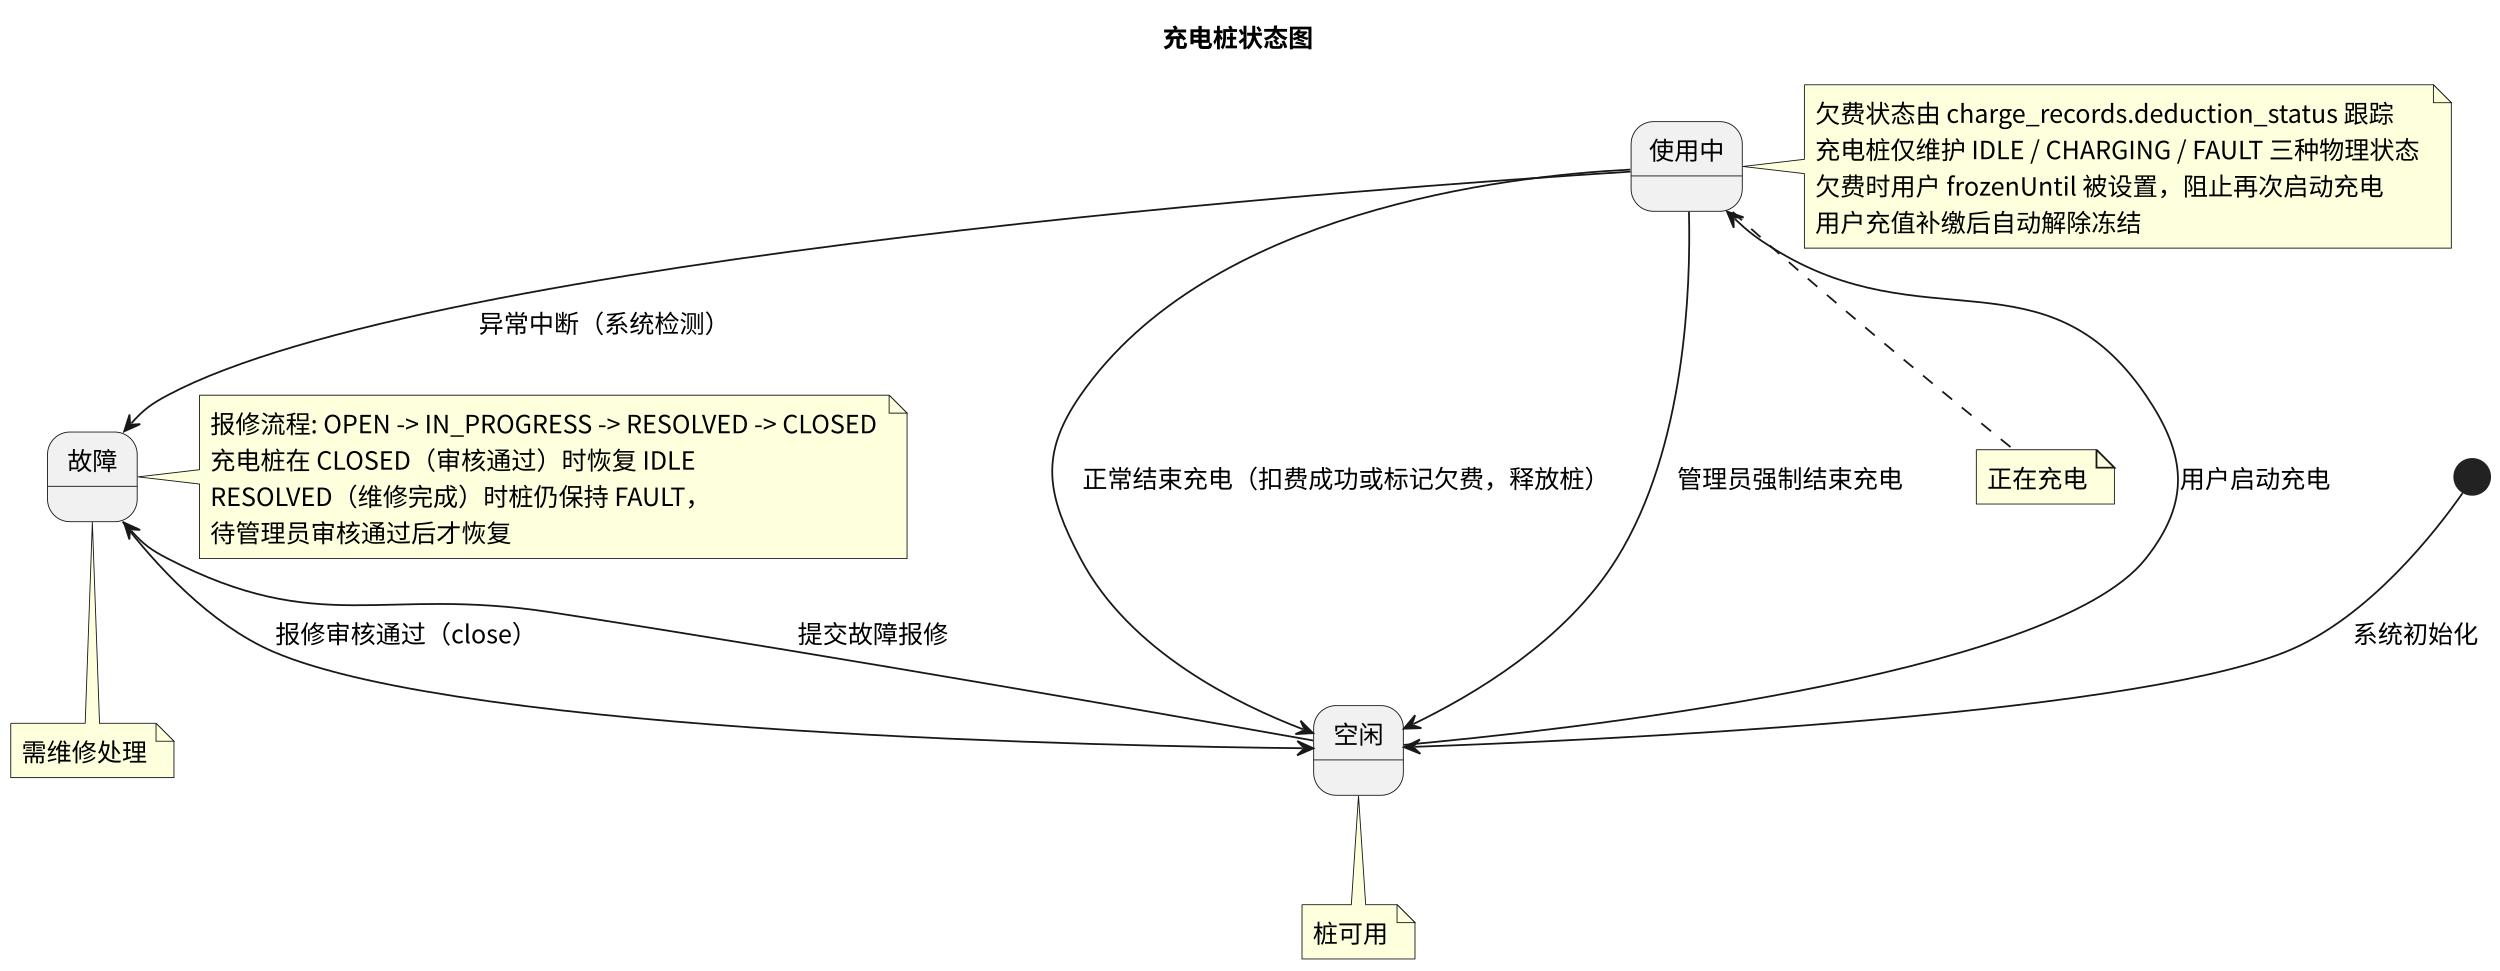
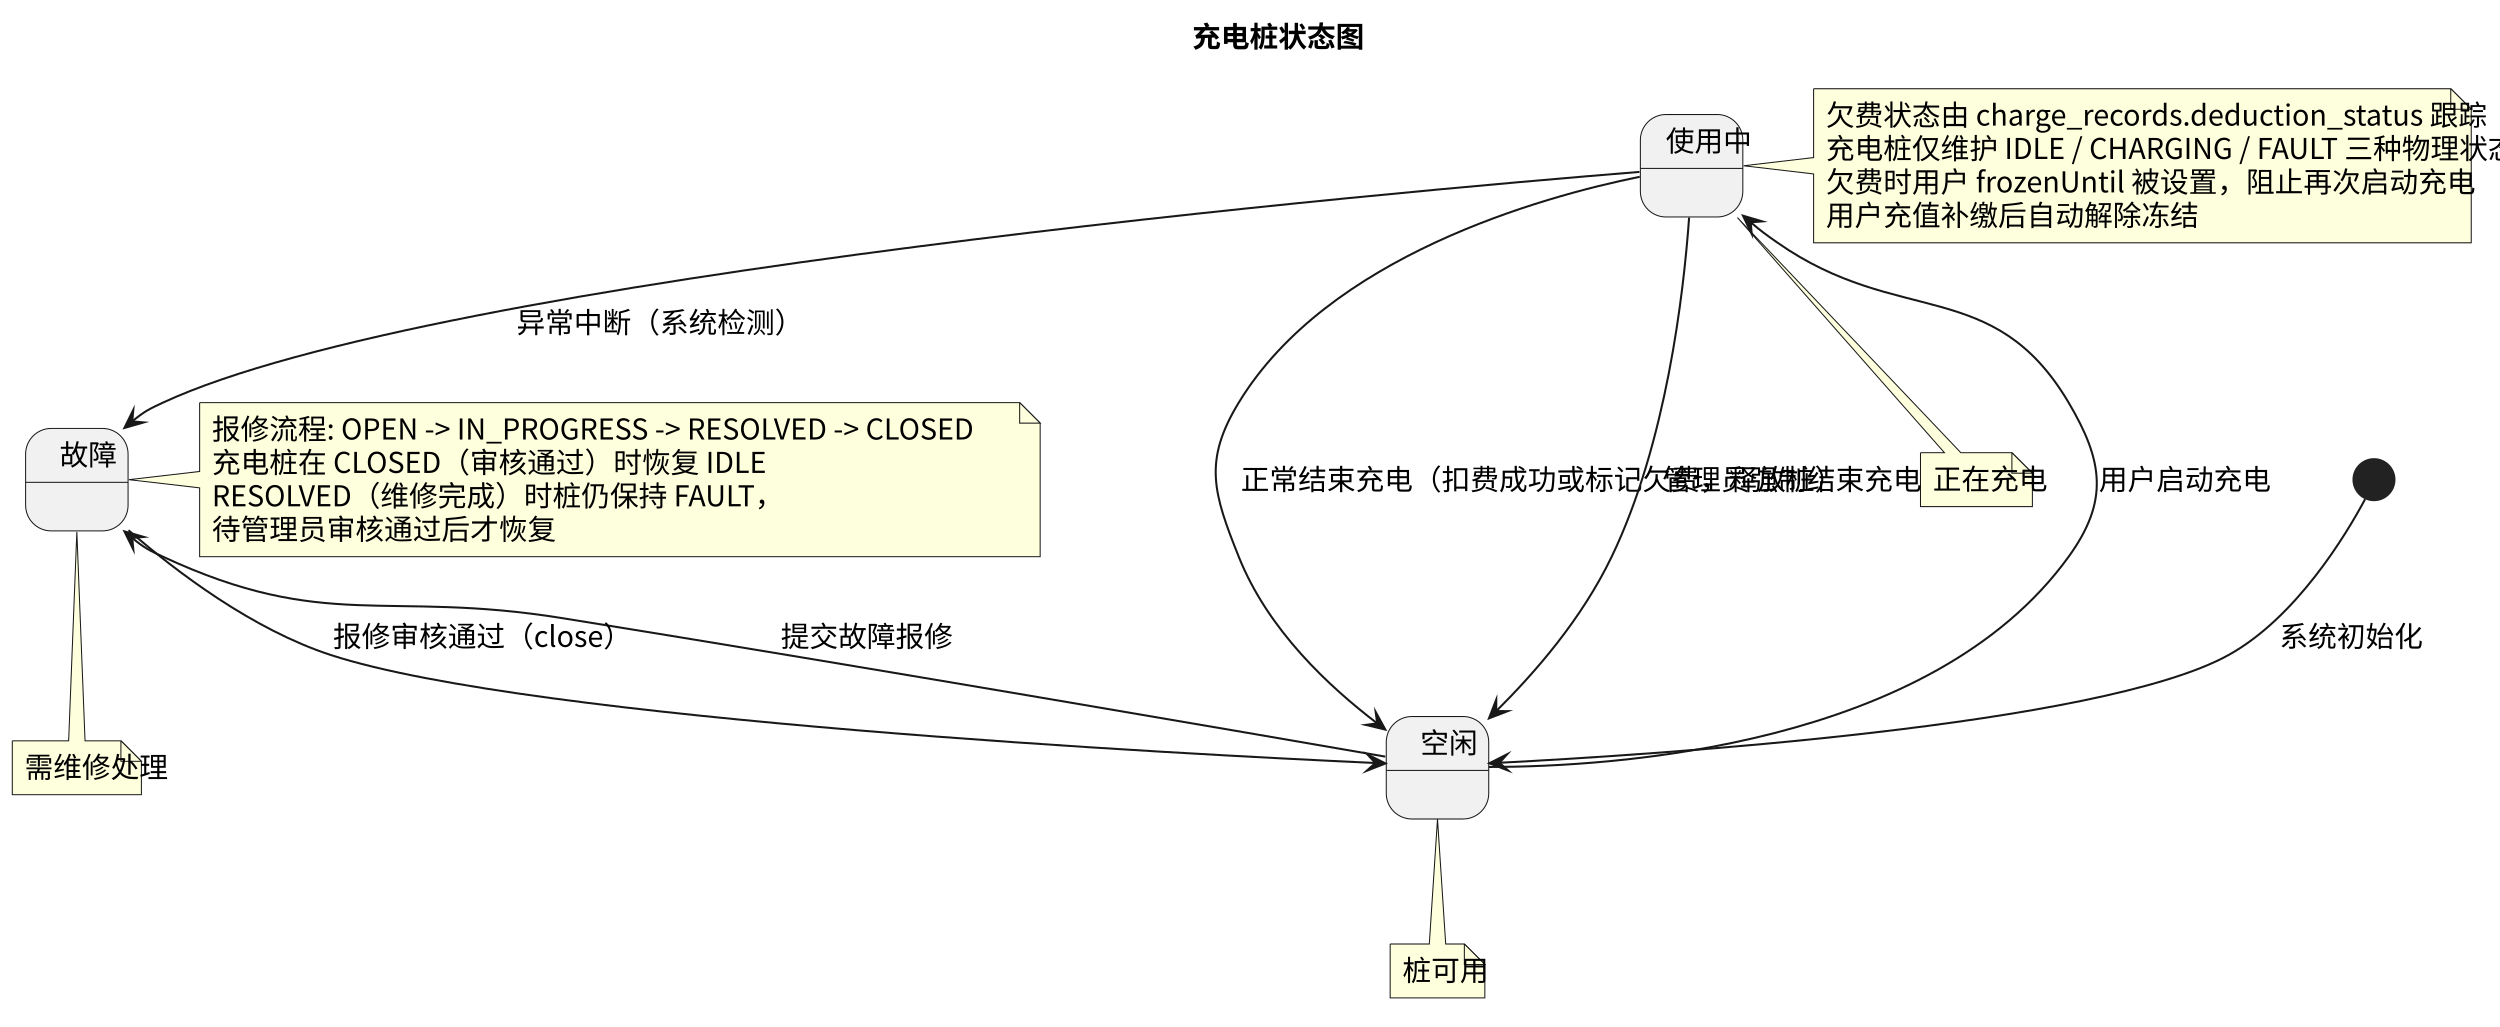
- <svg xmlns="http://www.w3.org/2000/svg" contentStyleType="text/css" data-diagram-type="STATE" height="541px" preserveAspectRatio="none" style="width:1394px;height:541px;background:#FFFFFF;" version="1.1" viewBox="0 0 1394 541" width="1394px" zoomAndPan="magnify">
+ <svg xmlns="http://www.w3.org/2000/svg" contentStyleType="text/css" data-diagram-type="STATE" height="501px" preserveAspectRatio="none" style="width:1220px;height:501px;background:#FFFFFF;" version="1.1" viewBox="0 0 1220 501" width="1220px" zoomAndPan="magnify">
  <defs />
  <g>
    <g class="title" data-source-line="3">
-       <text fill="#000000" font-family="Noto Sans CJK SC" font-size="14" font-weight="bold" lengthAdjust="spacing" textLength="84" x="648.25" y="26.24">充电桩状态图</text>
+       <text fill="#000000" font-family="'Noto Sans CJK SC'" font-size="14" font-weight="700" lengthAdjust="spacing" textLength="50.408" x="581.779" y="22.995">充电桩状态图</text>
    </g>
-     <g id="IDLE">
-       <rect fill="#F1F1F1" height="50" rx="12.5" ry="12.5" style="stroke:#181818;stroke-width:0.5;" width="50" x="732.5" y="393.452" />
-       <line style="stroke:#181818;stroke-width:0.5;" x1="732.5" x2="782.5" y1="423.724" y2="423.724" />
-       <text fill="#000000" font-family="Noto Sans CJK SC" font-size="14" lengthAdjust="spacing" textLength="28" x="743.5" y="414.692">空闲</text>
+     <g class="entity" data-qualified-name="IDLE" data-source-line="5" id="ent0001">
+       <rect fill="#F1F1F1" height="50" rx="12.5" ry="12.5" style="stroke:#181818;stroke-width:0.5;" width="50" x="676.5" y="349.667" />
+       <line style="stroke:#181818;stroke-width:0.5;" x1="676.5" x2="726.5" y1="375.964" y2="375.964" />
+       <text fill="#000000" font-family="'Noto Sans CJK SC'" font-size="14" lengthAdjust="spacing" textLength="16.803" x="693.099" y="367.662">空闲</text>
    </g>
-     <g id="CHARGING">
-       <rect fill="#F1F1F1" height="50" rx="12.5" ry="12.5" style="stroke:#181818;stroke-width:0.5;" width="62" x="909.5" y="67.822" />
-       <line style="stroke:#181818;stroke-width:0.5;" x1="909.5" x2="971.5" y1="98.094" y2="98.094" />
-       <text fill="#000000" font-family="Noto Sans CJK SC" font-size="14" lengthAdjust="spacing" textLength="42" x="919.5" y="89.062">使用中</text>
+     <g class="entity" data-qualified-name="CHARGING" data-source-line="6" id="ent0002">
+       <rect fill="#F1F1F1" height="50" rx="12.5" ry="12.5" style="stroke:#181818;stroke-width:0.5;" width="50" x="800.5" y="55.887" />
+       <line style="stroke:#181818;stroke-width:0.5;" x1="800.5" x2="850.5" y1="82.184" y2="82.184" />
+       <text fill="#000000" font-family="'Noto Sans CJK SC'" font-size="14" lengthAdjust="spacing" textLength="25.204" x="812.898" y="73.882">使用中</text>
    </g>
-     <g id="FAULT">
-       <rect fill="#F1F1F1" height="50" rx="12.5" ry="12.5" style="stroke:#181818;stroke-width:0.5;" width="50" x="26.5" y="240.902" />
-       <line style="stroke:#181818;stroke-width:0.5;" x1="26.5" x2="76.5" y1="271.174" y2="271.174" />
-       <text fill="#000000" font-family="Noto Sans CJK SC" font-size="14" lengthAdjust="spacing" textLength="28" x="37.5" y="262.142">故障</text>
+     <g class="entity" data-qualified-name="FAULT" data-source-line="7" id="ent0003">
+       <rect fill="#F1F1F1" height="50" rx="12.5" ry="12.5" style="stroke:#181818;stroke-width:0.5;" width="50" x="12.5" y="209.077" />
+       <line style="stroke:#181818;stroke-width:0.5;" x1="12.5" x2="62.5" y1="235.374" y2="235.374" />
+       <text fill="#000000" font-family="'Noto Sans CJK SC'" font-size="14" lengthAdjust="spacing" textLength="16.803" x="29.099" y="227.072">故障</text>
    </g>
-     <ellipse cx="1378.5" cy="265.902" fill="#222222" rx="10" ry="10" style="stroke:#222222;stroke-width:1;" />
-     <g class="entity" data-entity="GMN2" data-source-line="17" data-uid="ent0003" id="entity_GMN2">
-       <path d="M726,504.452 L726,534.724 A0,0 0 0 0 726,534.724 L789,534.724 A0,0 0 0 0 789,534.724 L789,514.452 L779,504.452 L761.5,504.452 L757.5,443.702 L753.5,504.452 L726,504.452 A0,0 0 0 0 726,504.452" fill="#FEFFDD" style="stroke:#181818;stroke-width:0.5;" />
-       <path d="M779,504.452 L779,514.452 L789,514.452 L779,504.452" fill="#FEFFDD" style="stroke:#181818;stroke-width:0.5;" />
-       <text fill="#000000" font-family="Noto Sans CJK SC" font-size="14" lengthAdjust="spacing" textLength="42" x="732" y="525.692">桩可用</text>
+     <g class="start_entity" data-qualified-name=".start." data-source-line="9" id="ent0004">
+       <ellipse cx="1158.5" cy="234.077" fill="#222222" rx="10" ry="10" style="stroke:#222222;stroke-width:1;" />
    </g>
-     <g class="entity" data-entity="GMN5" data-source-line="18" data-uid="ent0006" id="entity_GMN5">
-       <path d="M1102,250.772 L1102,281.044 L1179,281.044 L1179,260.772 L1169,250.772 L1102,250.772" fill="#FEFFDD" style="stroke:#181818;stroke-width:0.5;" />
-       <path d="M1169,250.772 L1169,260.772 L1179,260.772 L1169,250.772" fill="#FEFFDD" style="stroke:#181818;stroke-width:1;" />
-       <text fill="#000000" font-family="Noto Sans CJK SC" font-size="14" lengthAdjust="spacing" textLength="56" x="1108" y="272.012">正在充电</text>
+     <g class="entity" data-qualified-name="GMN12" data-source-line="17" id="ent0013">
+       <path d="M678.4,460.667 L678.4,486.964 A0,0 0 0 0 678.4,486.964 L724.604,486.964 A0,0 0 0 0 724.604,486.964 L724.604,470.667 L714.604,460.667 L705.5,460.667 L701.5,399.687 L697.5,460.667 L678.4,460.667 A0,0 0 0 0 678.4,460.667" fill="#FEFFDD" style="stroke:#181818;stroke-width:0.5;" />
+       <path d="M714.604,460.667 L714.604,470.667 L724.604,470.667 L714.604,460.667" fill="#FEFFDD" style="stroke:#181818;stroke-width:0.5;" />
+       <text fill="#000000" font-family="'Noto Sans CJK SC'" font-size="14" lengthAdjust="spacing" textLength="25.204" x="684.4" y="478.662">桩可用</text>
    </g>
-     <g class="entity" data-entity="GMN8" data-source-line="19" data-uid="ent0009" id="entity_GMN8">
-       <path d="M6,403.312 L6,433.584 A0,0 0 0 0 6,433.584 L97,433.584 A0,0 0 0 0 97,433.584 L97,413.312 L87,403.312 L55.5,403.312 L51.5,291.092 L47.5,403.312 L6,403.312 A0,0 0 0 0 6,403.312" fill="#FEFFDD" style="stroke:#181818;stroke-width:0.5;" />
-       <path d="M87,403.312 L87,413.312 L97,413.312 L87,403.312" fill="#FEFFDD" style="stroke:#181818;stroke-width:0.5;" />
-       <text fill="#000000" font-family="Noto Sans CJK SC" font-size="14" lengthAdjust="spacing" textLength="70" x="12" y="424.552">需维修处理</text>
+     <g class="entity" data-qualified-name="GMN15" data-source-line="18" id="ent0016">
+       <path d="M937.2,220.927 L937.2,247.224 A0,0 0 0 0 937.2,247.224 L991.806,247.224 A0,0 0 0 0 991.806,247.224 L991.806,230.927 L981.806,220.927 L956.89,220.927 L847.84,106.177 L948.89,220.927 L937.2,220.927 A0,0 0 0 0 937.2,220.927" fill="#FEFFDD" style="stroke:#181818;stroke-width:0.5;" />
+       <path d="M981.806,220.927 L981.806,230.927 L991.806,230.927 L981.806,220.927" fill="#FEFFDD" style="stroke:#181818;stroke-width:0.5;" />
+       <text fill="#000000" font-family="'Noto Sans CJK SC'" font-size="14" lengthAdjust="spacing" textLength="33.605" x="943.2" y="238.922">正在充电</text>
    </g>
-     <g class="entity" data-entity="GMN11" data-source-line="21" data-uid="ent0012" id="entity_GMN11">
-       <path d="M1006.13,47.272 L1006.13,88.822 L971.73,92.822 L1006.13,96.822 L1006.13,138.36 A0,0 0 0 0 1006.13,138.36 L1366.867,138.36 A0,0 0 0 0 1366.867,138.36 L1366.867,57.272 L1356.867,47.272 L1006.13,47.272 A0,0 0 0 0 1006.13,47.272" fill="#FEFFDD" style="stroke:#181818;stroke-width:0.5;" />
-       <path d="M1356.867,47.272 L1356.867,57.272 L1366.867,57.272 L1356.867,47.272" fill="#FEFFDD" style="stroke:#181818;stroke-width:0.5;" />
-       <text fill="#000000" font-family="Noto Sans CJK SC" font-size="14" lengthAdjust="spacing" textLength="324.841" x="1012.13" y="68.512">欠费状态由 charge_records.deduction_status 跟踪</text>
-       <text fill="#000000" font-family="Noto Sans CJK SC" font-size="14" lengthAdjust="spacing" textLength="339.737" x="1012.13" y="88.784">充电桩仅维护 IDLE / CHARGING / FAULT 三种物理状态</text>
-       <text fill="#000000" font-family="Noto Sans CJK SC" font-size="14" lengthAdjust="spacing" textLength="317.421" x="1012.13" y="109.056">欠费时用户 frozenUntil 被设置，阻止再次启动充电</text>
-       <text fill="#000000" font-family="Noto Sans CJK SC" font-size="14" lengthAdjust="spacing" textLength="181.999" x="1012.13" y="129.328">用户充值补缴后自动解除冻结</text>
+     <g class="entity" data-qualified-name="GMN18" data-source-line="19" id="ent0019">
+       <path d="M6,361.517 L6,387.814 A0,0 0 0 0 6,387.814 L69.007,387.814 A0,0 0 0 0 69.007,387.814 L69.007,371.517 L59.007,361.517 L41.5,361.517 L37.5,259.537 L33.5,361.517 L6,361.517 A0,0 0 0 0 6,361.517" fill="#FEFFDD" style="stroke:#181818;stroke-width:0.5;" />
+       <path d="M59.007,361.517 L59.007,371.517 L69.007,371.517 L59.007,361.517" fill="#FEFFDD" style="stroke:#181818;stroke-width:0.5;" />
+       <text fill="#000000" font-family="'Noto Sans CJK SC'" font-size="14" lengthAdjust="spacing" textLength="42.007" x="12" y="379.512">需维修处理</text>
    </g>
-     <g class="entity" data-entity="GMN14" data-source-line="23" data-uid="ent0015" id="entity_GMN14">
-       <path d="M111.23,220.362 L111.23,261.902 L76.85,265.902 L111.23,269.902 L111.23,311.45 A0,0 0 0 0 111.23,311.45 L505.776,311.45 A0,0 0 0 0 505.776,311.45 L505.776,230.362 L495.776,220.362 L111.23,220.362 A0,0 0 0 0 111.23,220.362" fill="#FEFFDD" style="stroke:#181818;stroke-width:0.5;" />
-       <path d="M495.776,220.362 L495.776,230.362 L505.776,230.362 L495.776,220.362" fill="#FEFFDD" style="stroke:#181818;stroke-width:0.5;" />
-       <text fill="#000000" font-family="Noto Sans CJK SC" font-size="14" lengthAdjust="spacing" textLength="373.546" x="117.23" y="241.602">报修流程: OPEN -&gt; IN_PROGRESS -&gt; RESOLVED -&gt; CLOSED</text>
-       <text fill="#000000" font-family="Noto Sans CJK SC" font-size="14" lengthAdjust="spacing" textLength="270.997" x="117.23" y="261.874">充电桩在 CLOSED（审核通过）时恢复 IDLE</text>
-       <text fill="#000000" font-family="Noto Sans CJK SC" font-size="14" lengthAdjust="spacing" textLength="282.855" x="117.23" y="282.146">RESOLVED（维修完成）时桩仍保持 FAULT，</text>
-       <text fill="#000000" font-family="Noto Sans CJK SC" font-size="14" lengthAdjust="spacing" textLength="167.999" x="117.23" y="302.418">待管理员审核通过后才恢复</text>
+     <g class="entity" data-qualified-name="GMN21" data-source-line="21" id="ent0022">
+       <path d="M885.04,43.297 L885.04,76.887 L850.85,80.887 L885.04,84.887 L885.04,118.484 A0,0 0 0 0 885.04,118.484 L1205.967,118.484 A0,0 0 0 0 1205.967,118.484 L1205.967,53.297 L1195.967,43.297 L885.04,43.297 A0,0 0 0 0 885.04,43.297" fill="#FEFFDD" style="stroke:#181818;stroke-width:0.5;" />
+       <path d="M1195.967,43.297 L1195.967,53.297 L1205.967,53.297 L1195.967,43.297" fill="#FEFFDD" style="stroke:#181818;stroke-width:0.5;" />
+       <text fill="#000000" font-family="'Noto Sans CJK SC'" font-size="14" lengthAdjust="spacing" textLength="299.927" x="891.04" y="61.292">欠费状态由 charge_records.deduction_status 跟踪</text>
+       <text fill="#000000" font-family="'Noto Sans CJK SC'" font-size="14" lengthAdjust="spacing" textLength="288.641" x="891.04" y="77.589">充电桩仅维护 IDLE / CHARGING / FAULT 三种物理状态</text>
+       <text fill="#000000" font-family="'Noto Sans CJK SC'" font-size="14" lengthAdjust="spacing" textLength="228.197" x="891.04" y="93.886">欠费时用户 frozenUntil 被设置，阻止再次启动充电</text>
+       <text fill="#000000" font-family="'Noto Sans CJK SC'" font-size="14" lengthAdjust="spacing" textLength="109.218" x="891.04" y="110.183">用户充值补缴后自动解除冻结</text>
    </g>
-     <g class="link" data-entity-1=".start." data-entity-2="IDLE" data-source-line="9" data-uid="lnk3" id="link_.start._IDLE">
-       <path d="M1373.14,274.922 C1359.49,294.532 1321.13,344.712 1274.5,363.452 C1183.43,400.042 879.916,413.221 788.876,416.421" fill="none" id="*start*-to-IDLE" style="stroke:#181818;stroke-width:1;" />
-       <polygon fill="#181818" points="782.88,416.632,792.015,420.313,787.877,416.456,791.734,412.318,782.88,416.632" style="stroke:#181818;stroke-width:1;" />
-       <text fill="#000000" font-family="Noto Sans CJK SC" font-size="14" lengthAdjust="spacing" textLength="70" x="1311.88" y="358.692">系统初始化</text>
+     <g class="entity" data-qualified-name="GMN24" data-source-line="23" id="ent0025">
+       <path d="M97.42,196.487 L97.42,230.077 L62.86,234.077 L97.42,238.077 L97.42,271.674 A0,0 0 0 0 97.42,271.674 L507.597,271.674 A0,0 0 0 0 507.597,271.674 L507.597,206.487 L497.597,196.487 L97.42,196.487 A0,0 0 0 0 97.42,196.487" fill="#FEFFDD" style="stroke:#181818;stroke-width:0.5;" />
+       <path d="M497.597,196.487 L497.597,206.487 L507.597,206.487 L497.597,196.487" fill="#FEFFDD" style="stroke:#181818;stroke-width:0.5;" />
+       <text fill="#000000" font-family="'Noto Sans CJK SC'" font-size="14" lengthAdjust="spacing" textLength="389.177" x="103.42" y="214.482">报修流程: OPEN -&gt; IN_PROGRESS -&gt; RESOLVED -&gt; CLOSED</text>
+       <text fill="#000000" font-family="'Noto Sans CJK SC'" font-size="14" lengthAdjust="spacing" textLength="206.78" x="103.42" y="230.779">充电桩在 CLOSED（审核通过）时恢复 IDLE</text>
+       <text fill="#000000" font-family="'Noto Sans CJK SC'" font-size="14" lengthAdjust="spacing" textLength="224.977" x="103.42" y="247.076">RESOLVED（维修完成）时桩仍保持 FAULT，</text>
+       <text fill="#000000" font-family="'Noto Sans CJK SC'" font-size="14" lengthAdjust="spacing" textLength="100.816" x="103.42" y="263.373">待管理员审核通过后才恢复</text>
    </g>
-     <g class="link" data-entity-1="IDLE" data-entity-2="CHARGING" data-source-line="10" data-uid="lnk4" id="link_IDLE_CHARGING">
-       <path d="M782.76,415.342 C868.24,407.632 1144.18,377.902 1196.5,311.452 C1221.54,279.642 1219.28,253.832 1196.5,220.362 C1140.59,138.222 1072.6,191.302 988.5,138.362 C979.46,132.672 974.927,129.288 967.317,122.048" fill="none" id="IDLE-to-CHARGING" style="stroke:#181818;stroke-width:1;" />
-       <polygon fill="#181818" points="962.97,117.912,966.733,127.013,966.592,121.358,972.248,121.217,962.97,117.912" style="stroke:#181818;stroke-width:1;" />
-       <text fill="#000000" font-family="Noto Sans CJK SC" font-size="14" lengthAdjust="spacing" textLength="84" x="1215.44" y="272.142">用户启动充电</text>
+     <g class="link" data-entity-1="ent0004" data-entity-2="ent0001" data-link-type="dependency" data-source-line="9" id="lnk5">
+       <path d="M1154.19,243.567 C1144.78,261.137 1120.55,301.367 1087.5,319.667 C1024.9,354.337 807.263,368.318 731.753,372.228" fill="none" id="*start*-to-IDLE" style="stroke:#181818;stroke-width:1;" />
+       <polygon fill="#181818" points="726.76,372.487,735.955,376.016,731.753,372.228,735.541,368.027,726.76,372.487" style="stroke:#181818;stroke-width:1;stroke-linejoin:miter;stroke-miterlimit:10;" />
+       <text fill="#000000" font-family="'Noto Sans CJK SC'" font-size="14" lengthAdjust="spacing" textLength="42.007" x="1112.38" y="315.662">系统初始化</text>
    </g>
-     <g class="link" data-entity-1="CHARGING" data-entity-2="IDLE" data-source-line="11" data-uid="lnk5" id="link_CHARGING_IDLE">
-       <path d="M909.05,94.562 C839.62,98.122 673.82,117.512 602.5,220.362 C579.43,253.632 583.61,275.642 602.5,311.452 C629.96,363.492 690.148,392.693 726.568,406.663" fill="none" id="CHARGING-to-IDLE" style="stroke:#181818;stroke-width:1;" />
-       <polygon fill="#181818" points="732.17,408.812,725.199,401.854,727.502,407.021,722.334,409.323,732.17,408.812" style="stroke:#181818;stroke-width:1;" />
-       <text fill="#000000" font-family="Noto Sans CJK SC" font-size="14" lengthAdjust="spacing" textLength="293.999" x="603.5" y="272.142">正常结束充电（扣费成功或标记欠费，释放桩）</text>
+     <g class="link" data-entity-1="ent0001" data-entity-2="ent0002" data-link-type="dependency" data-source-line="10" id="lnk6">
+       <path d="M726.58,374.287 C787.35,374.237 942.39,364.597 1009.5,271.667 C1029.07,244.577 1026.52,225.247 1009.5,196.487 C972.84,134.507 926.54,159.707 867.5,118.487 C861.79,114.497 859.776,113.1 854.366,108.49" fill="none" id="IDLE-to-CHARGING" style="stroke:#181818;stroke-width:1;" />
+       <polygon fill="#181818" points="850.56,105.247,854.816,114.129,854.366,108.49,860.005,108.04,850.56,105.247" style="stroke:#181818;stroke-width:1;stroke-linejoin:miter;stroke-miterlimit:10;" />
+       <text fill="#000000" font-family="'Noto Sans CJK SC'" font-size="14" lengthAdjust="spacing" textLength="50.408" x="1024.24" y="239.072">用户启动充电</text>
    </g>
-     <g class="link" data-entity-1="CHARGING" data-entity-2="IDLE" data-source-line="12" data-uid="lnk6" id="link_CHARGING_IDLE">
-       <path d="M941.76,118.082 C942.82,160.592 939.84,249.862 901.5,311.452 C872.71,357.702 821.121,387.738 788.121,403.708" fill="none" id="CHARGING-to-IDLE-1" style="stroke:#181818;stroke-width:1;" />
-       <polygon fill="#181818" points="782.72,406.322,792.564,406.002,787.221,404.144,789.079,398.801,782.72,406.322" style="stroke:#181818;stroke-width:1;" />
-       <text fill="#000000" font-family="Noto Sans CJK SC" font-size="14" lengthAdjust="spacing" textLength="125.999" x="935.1" y="272.142">管理员强制结束充电</text>
+     <g class="link" data-entity-1="ent0002" data-entity-2="ent0001" data-link-type="dependency" data-source-line="11" id="lnk7">
+       <path d="M800.19,86.267 C751.98,96.117 647.95,125.017 604.5,196.487 C587.14,225.037 592.1,240.637 604.5,271.667 C618.83,307.527 648.448,334.94 672.068,353" fill="none" id="CHARGING-to-IDLE" style="stroke:#181818;stroke-width:1;" />
+       <polygon fill="#181818" points="676.04,356.037,671.32,347.393,672.068,353,666.461,353.748,676.04,356.037" style="stroke:#181818;stroke-width:1;stroke-linejoin:miter;stroke-miterlimit:10;" />
+       <text fill="#000000" font-family="'Noto Sans CJK SC'" font-size="14" lengthAdjust="spacing" textLength="176.429" x="605.5" y="239.072">正常结束充电（扣费成功或标记欠费，释放桩）</text>
    </g>
-     <g class="link" data-entity-1="CHARGING" data-entity-2="FAULT" data-source-line="13" data-uid="lnk7" id="link_CHARGING_FAULT">
-       <path d="M909.2,95.702 C773.93,104.252 239.83,142.462 93.5,220.362 C84.31,225.262 79.985,228.446 73.225,236.056" fill="none" id="CHARGING-to-FAULT" style="stroke:#181818;stroke-width:1;" />
-       <polygon fill="#181818" points="69.24,240.542,78.208,236.47,72.561,236.804,72.227,231.157,69.24,240.542" style="stroke:#181818;stroke-width:1;" />
-       <text fill="#000000" font-family="Noto Sans CJK SC" font-size="14" lengthAdjust="spacing" textLength="139.999" x="266.9" y="185.602">异常中断（系统检测）</text>
+     <g class="link" data-entity-1="ent0002" data-entity-2="ent0001" data-link-type="dependency" data-source-line="12" id="lnk8">
+       <path d="M824.29,106.157 C821.62,143.457 813.13,216.357 786.5,271.667 C771.8,302.197 749.504,327.77 730.164,347.02" fill="none" id="CHARGING-to-IDLE-1" style="stroke:#181818;stroke-width:1;" />
+       <polygon fill="#181818" points="726.62,350.547,735.821,347.033,730.164,347.02,730.177,341.363,726.62,350.547" style="stroke:#181818;stroke-width:1;stroke-linejoin:miter;stroke-miterlimit:10;" />
+       <text fill="#000000" font-family="'Noto Sans CJK SC'" font-size="14" lengthAdjust="spacing" textLength="75.612" x="811.76" y="239.072">管理员强制结束充电</text>
    </g>
-     <g class="link" data-entity-1="IDLE" data-entity-2="FAULT" data-source-line="14" data-uid="lnk8" id="link_IDLE_FAULT">
-       <path d="M732.17,412.912 C663.77,400.732 469.59,366.492 307.5,341.452 C212.58,326.782 178.82,355.542 93.5,311.452 C84.25,306.672 79.898,303.513 73.148,295.893" fill="none" id="IDLE-to-FAULT" style="stroke:#181818;stroke-width:1;" />
-       <polygon fill="#181818" points="69.17,291.402,72.144,300.791,72.485,295.145,78.132,295.486,69.17,291.402" style="stroke:#181818;stroke-width:1;" />
-       <text fill="#000000" font-family="Noto Sans CJK SC" font-size="14" lengthAdjust="spacing" textLength="84" x="444.75" y="358.692">提交故障报修</text>
+     <g class="link" data-entity-1="ent0002" data-entity-2="ent0003" data-link-type="dependency" data-source-line="13" id="lnk9">
+       <path d="M800.07,83.887 C684.99,93.207 212.77,134.627 79.5,196.487 C72.84,199.577 70.267,200.851 64.547,205.631" fill="none" id="CHARGING-to-FAULT" style="stroke:#181818;stroke-width:1;" />
+       <polygon fill="#181818" points="60.71,208.837,70.181,206.135,64.547,205.631,65.051,199.996,60.71,208.837" style="stroke:#181818;stroke-width:1;stroke-linejoin:miter;stroke-miterlimit:10;" />
+       <text fill="#000000" font-family="'Noto Sans CJK SC'" font-size="14" lengthAdjust="spacing" textLength="84.014" x="252.05" y="162.482">异常中断（系统检测）</text>
    </g>
-     <g class="link" data-entity-1="FAULT" data-entity-2="IDLE" data-source-line="15" data-uid="lnk9" id="link_FAULT_IDLE">
-       <path d="M68.41,290.992 C86.3,314.252 116.84,348.132 152.5,363.452 C259.44,409.392 625.81,416.191 726.33,417.211" fill="none" id="FAULT-to-IDLE" style="stroke:#181818;stroke-width:1;" />
-       <polygon fill="#181818" points="732.33,417.272,723.371,413.181,727.33,417.221,723.29,421.18,732.33,417.272" style="stroke:#181818;stroke-width:1;" />
-       <text fill="#000000" font-family="Noto Sans CJK SC" font-size="14" lengthAdjust="spacing" textLength="145.907" x="153.5" y="358.692">报修审核通过（close）</text>
+     <g class="link" data-entity-1="ent0001" data-entity-2="ent0003" data-link-type="dependency" data-source-line="14" id="lnk10">
+       <path d="M676.02,369.237 C609.83,357.767 427.03,326.257 274.5,301.667 C187.93,287.717 159.04,308.597 79.5,271.667 C72.84,268.577 70.267,267.303 64.547,262.523" fill="none" id="IDLE-to-FAULT" style="stroke:#181818;stroke-width:1;" />
+       <polygon fill="#181818" points="60.71,259.317,65.051,268.157,64.547,262.523,70.181,262.019,60.71,259.317" style="stroke:#181818;stroke-width:1;stroke-linejoin:miter;stroke-miterlimit:10;" />
+       <text fill="#000000" font-family="'Noto Sans CJK SC'" font-size="14" lengthAdjust="spacing" textLength="50.408" x="381.02" y="315.662">提交故障报修</text>
    </g>
-     <g class="link" data-entity-1="CHARGING" data-entity-2="GMN5" data-source-line="18" data-uid="lnk7" id="link_CHARGING_GMN5">
-       <path d="M966.17,118.122 C973.33,124.762 981.16,131.912 988.5,138.362 C1035.95,180.082 1093.71,227.202 1122.45,250.402" fill="none" id="CHARGING-GMN5" style="stroke:#181818;stroke-width:1;stroke-dasharray:7,7;" />
+     <g class="link" data-entity-1="ent0003" data-entity-2="ent0001" data-link-type="dependency" data-source-line="15" id="lnk11">
+       <path d="M62.7,258.747 C86.22,279.157 123.34,307.247 161.5,319.667 C259.27,351.487 577.825,368.079 671.125,372.339" fill="none" id="FAULT-to-IDLE" style="stroke:#181818;stroke-width:1;" />
+       <polygon fill="#181818" points="676.12,372.567,667.312,368.161,671.125,372.339,666.947,376.152,676.12,372.567" style="stroke:#181818;stroke-width:1;stroke-linejoin:miter;stroke-miterlimit:10;" />
+       <text fill="#000000" font-family="'Noto Sans CJK SC'" font-size="14" lengthAdjust="spacing" textLength="103.27" x="162.5" y="315.662">报修审核通过（close）</text>
    </g>
  </g>
</svg>
